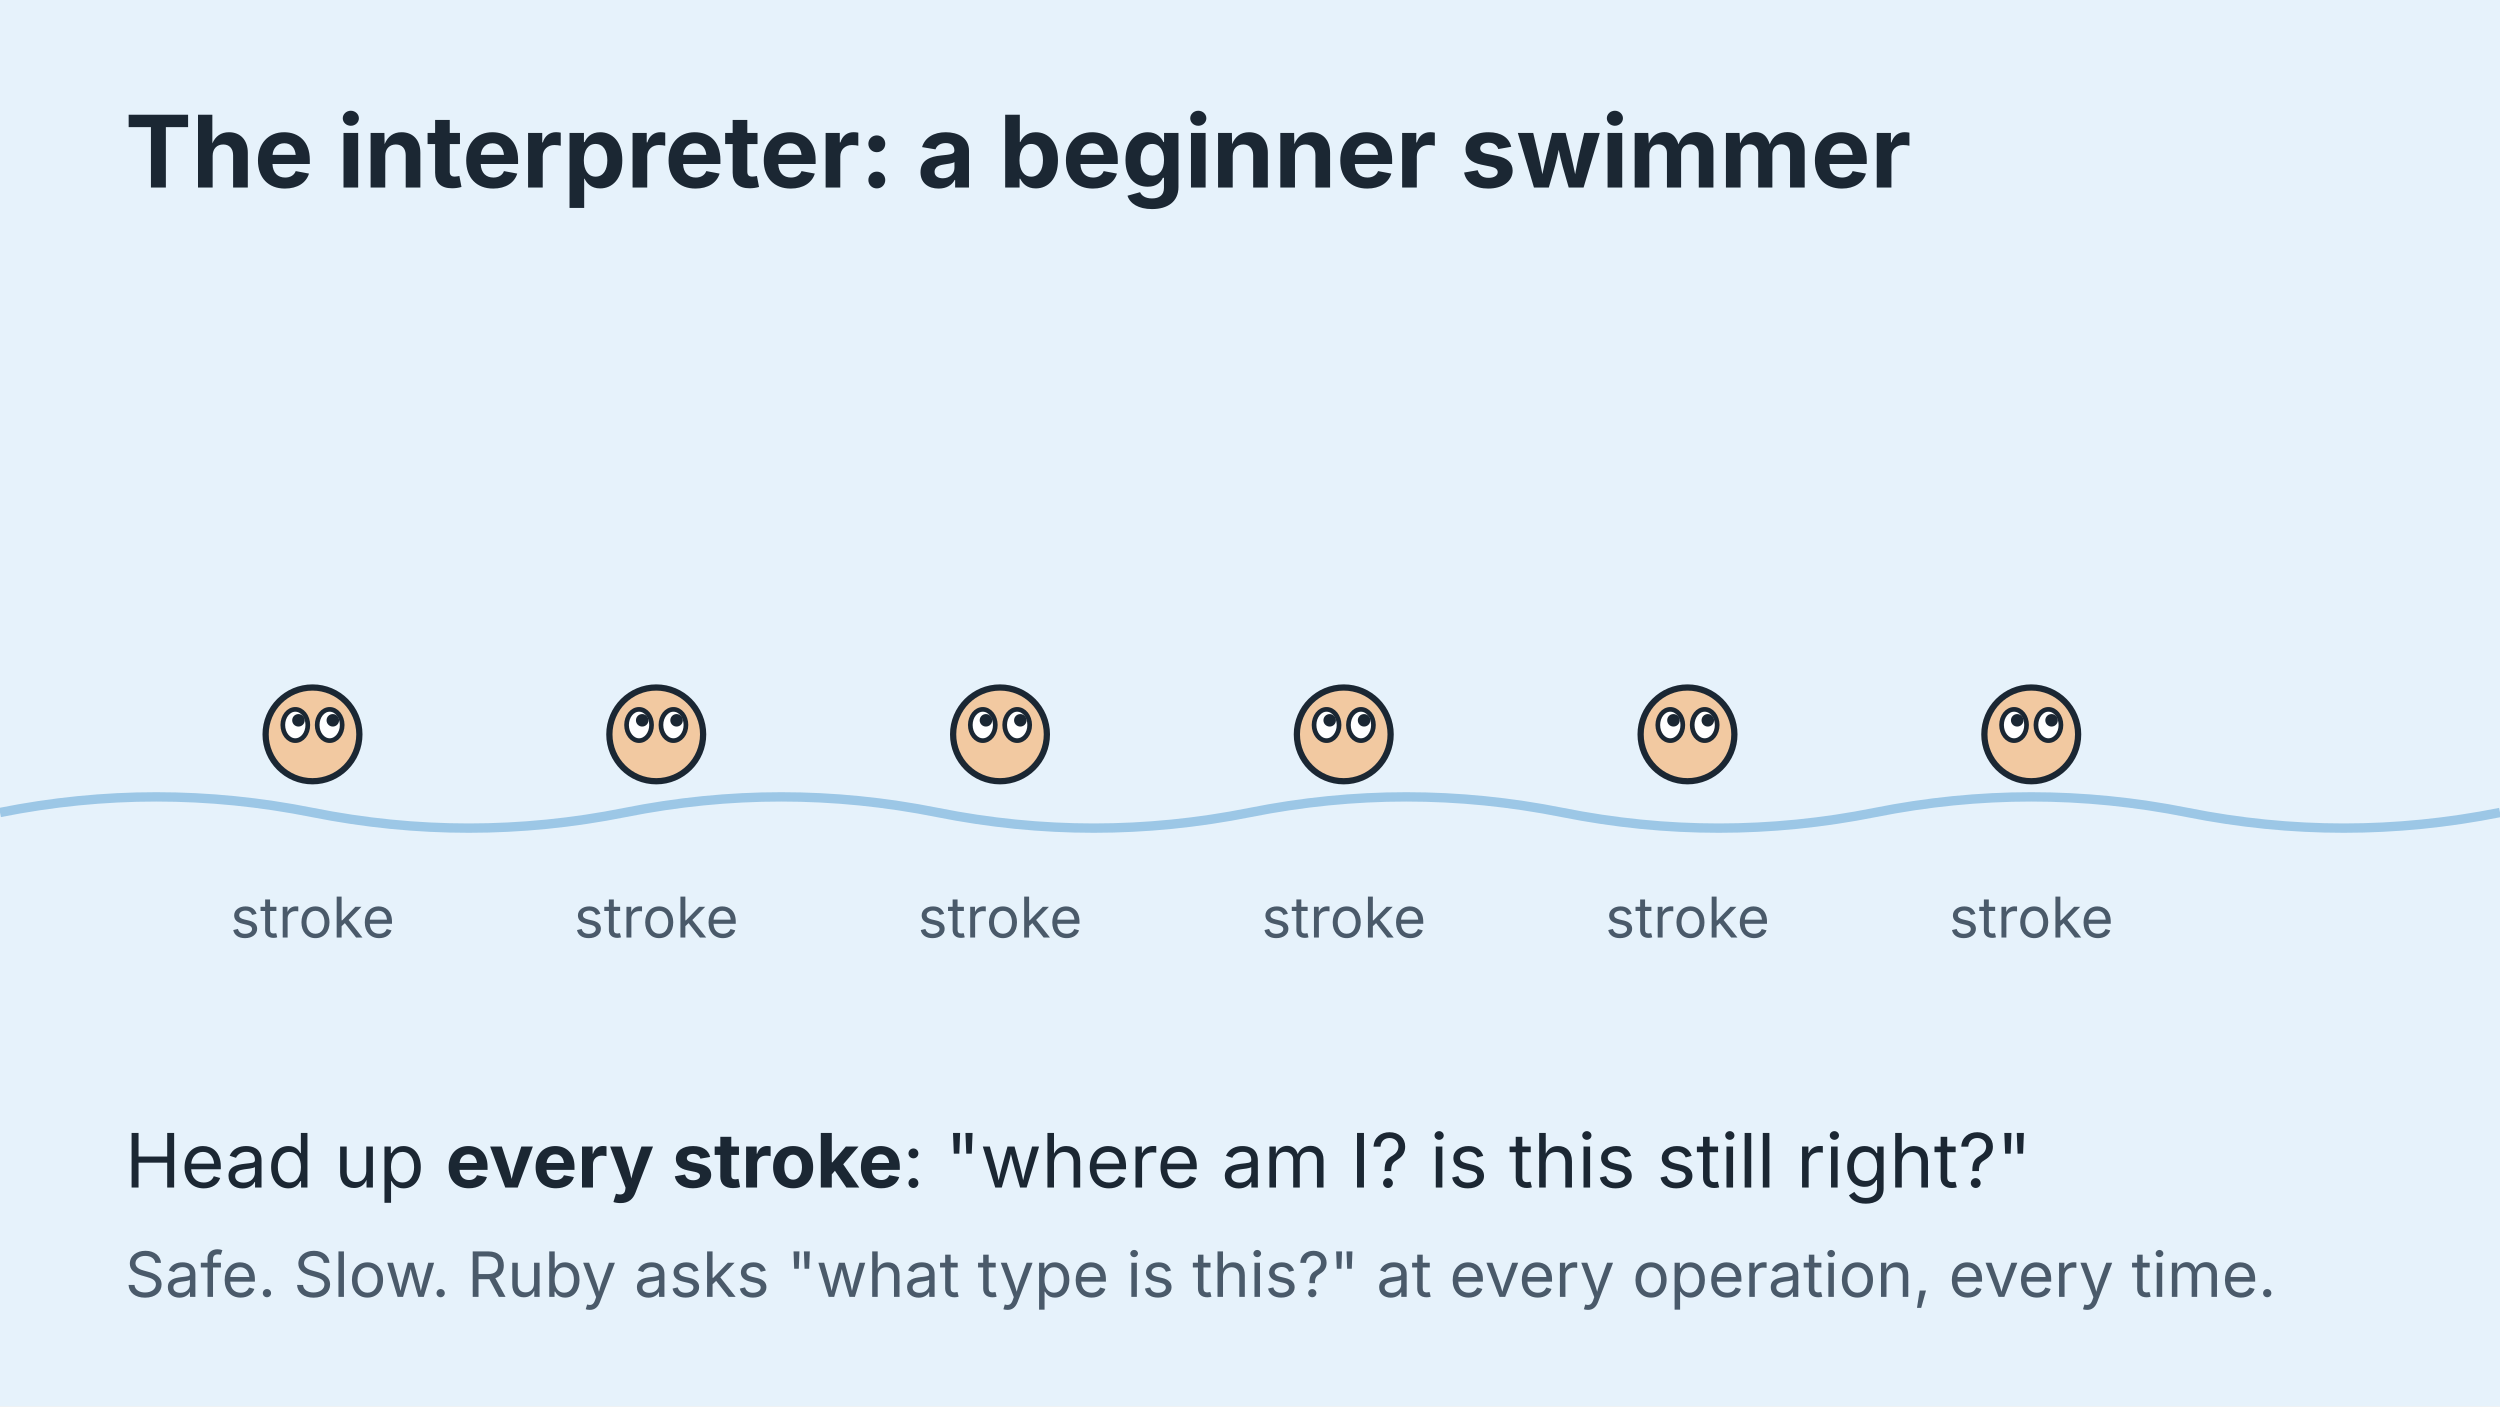
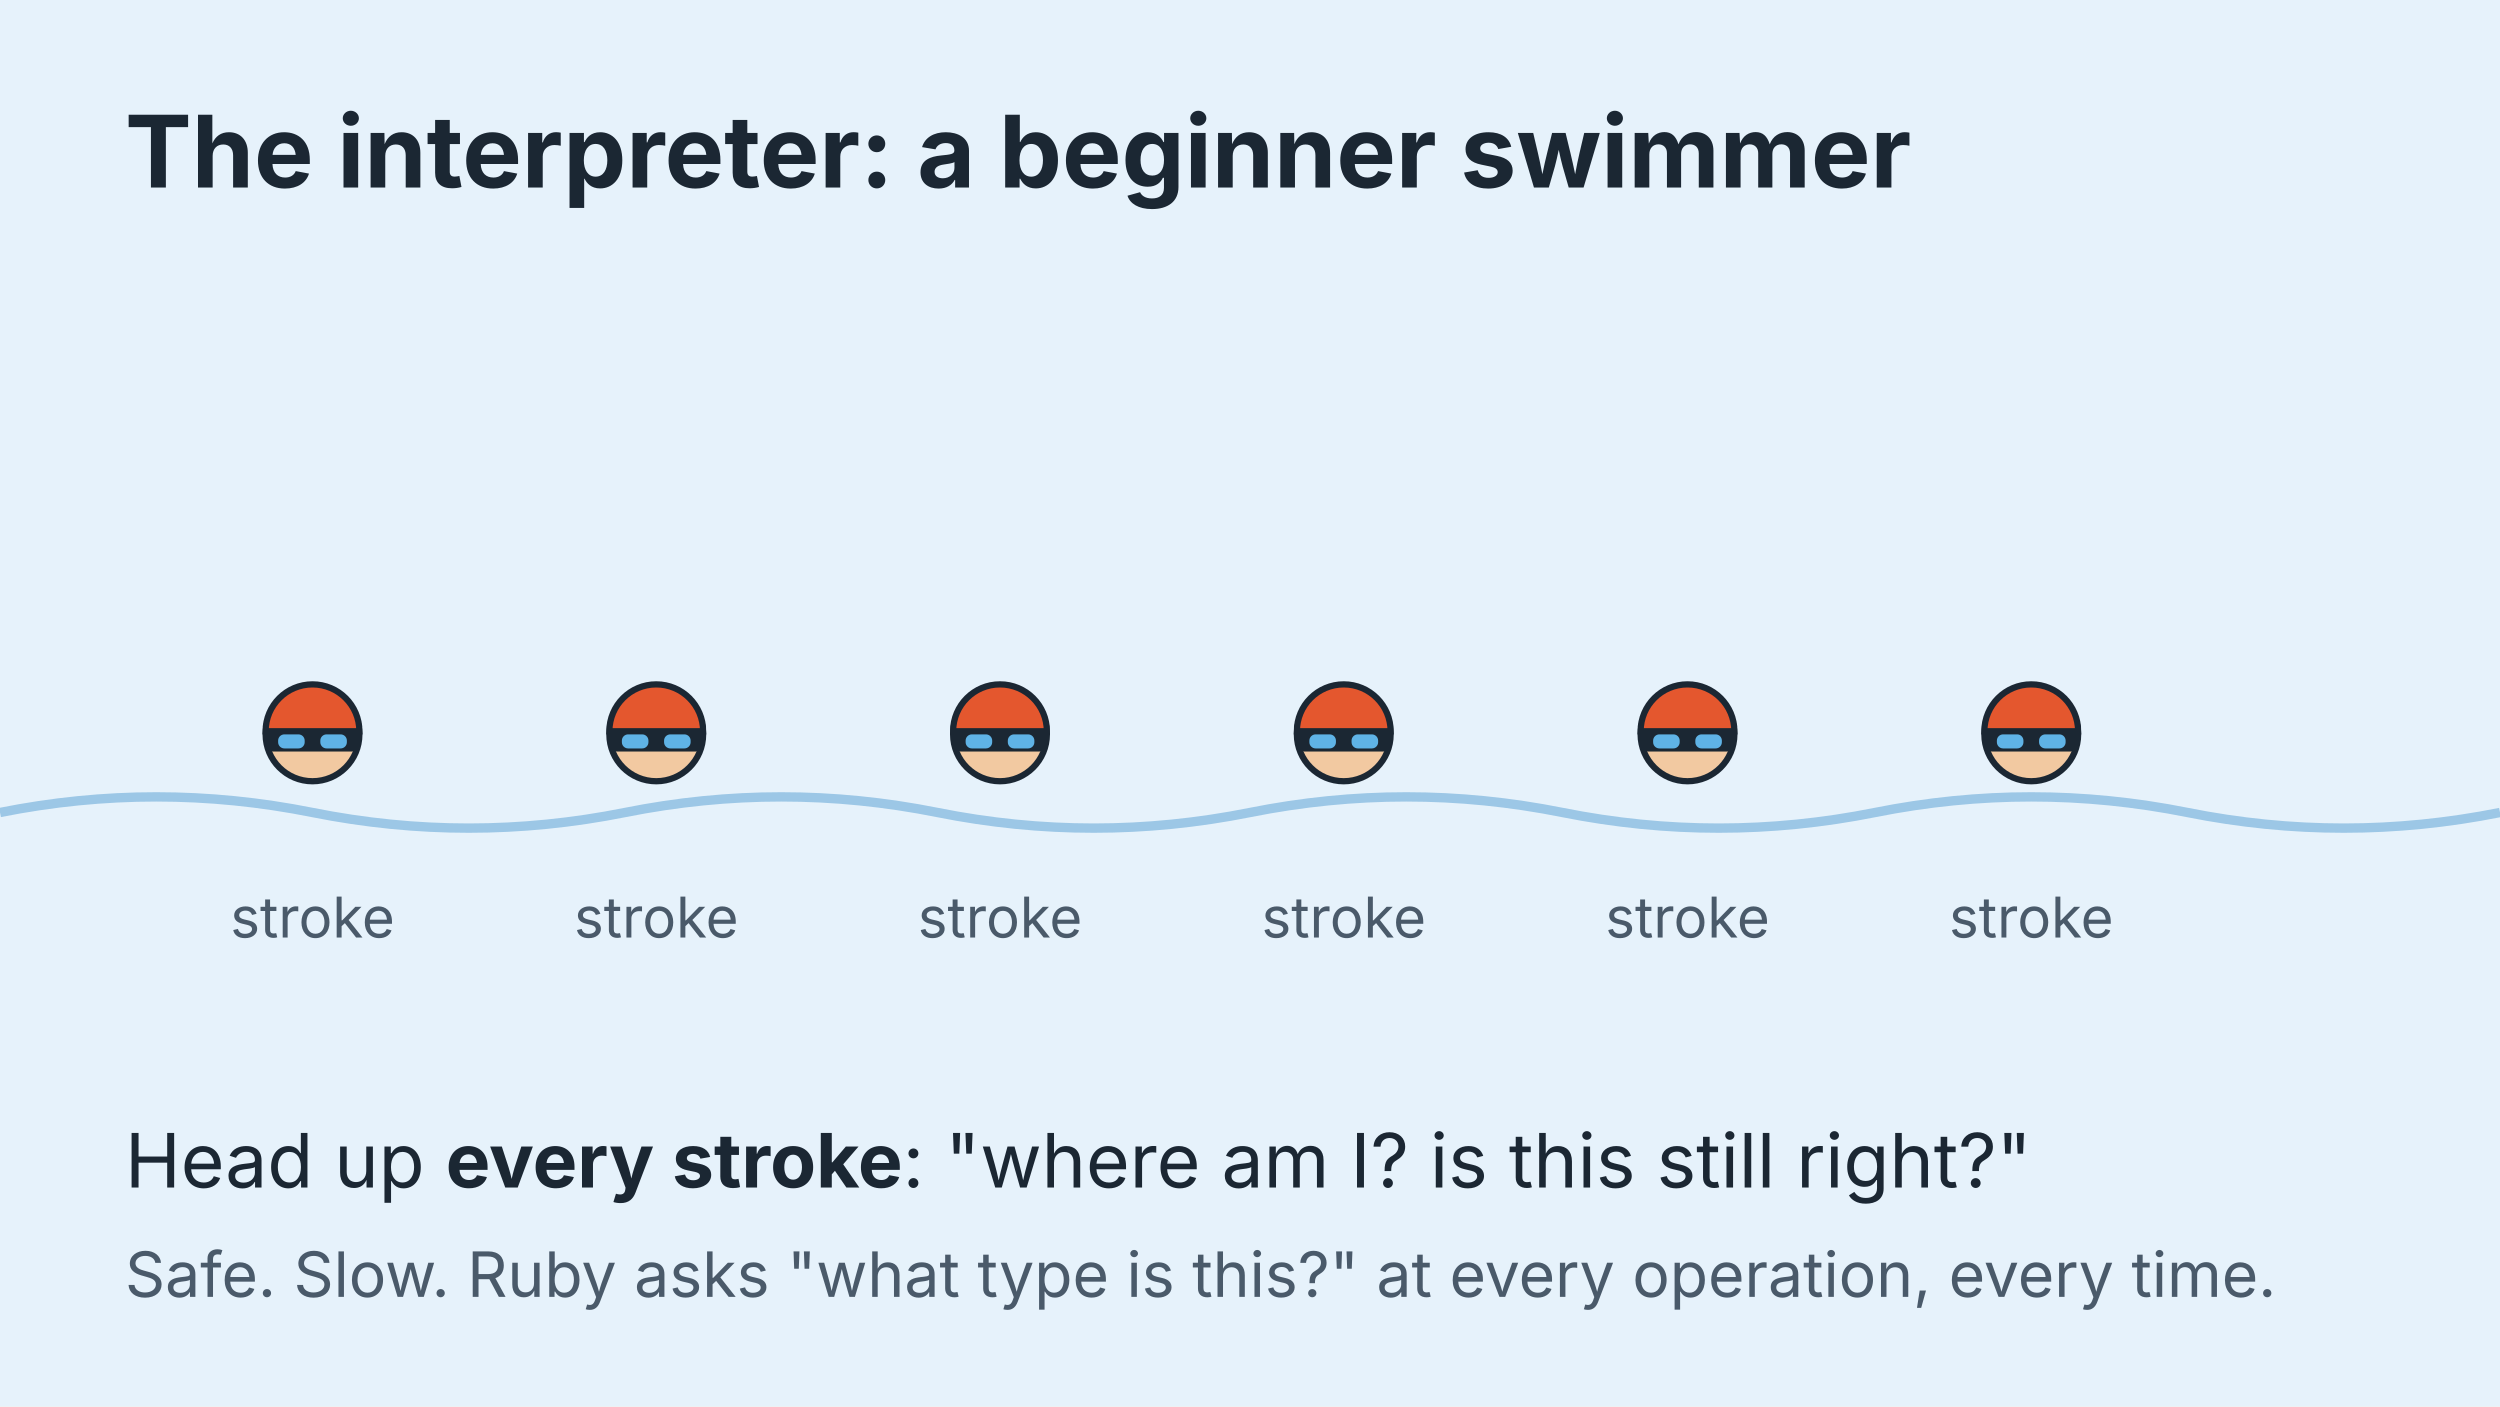
<svg xmlns="http://www.w3.org/2000/svg" viewBox="0 0 1600 900" font-family="system-ui, -apple-system, Segoe UI, sans-serif">
  <rect width="1600" height="900" fill="#e6f2fb" />
  <path d="M0 520 Q100 500 200 520 T400 520 T600 520 T800 520 T1000 520 T1200 520 T1400 520 T1600 520" fill="none" stroke="#9cc7e6" stroke-width="6" />
  <text x="80" y="120" font-size="64" font-weight="700" fill="#1b2733">The interpreter: a beginner swimmer</text>
  <g fill="#1b2733" font-size="44" text-anchor="middle">
    <g>
      <g transform="translate(200,470)">
        <circle r="30" fill="#f2c9a1" stroke="#1b2733" stroke-width="4" />
-         <ellipse cx="-11" cy="-6" rx="8" ry="10" fill="#fff" stroke="#1b2733" stroke-width="3" />
-         <ellipse cx="11" cy="-6" rx="8" ry="10" fill="#fff" stroke="#1b2733" stroke-width="3" />
-         <circle cx="-9" cy="-9" r="4" fill="#1b2733" />
-         <circle cx="13" cy="-9" r="4" fill="#1b2733" />
+         <path d="M-30 -2 A30 30 0 0 1 30 -2 Z" fill="#e4572e" stroke="#1b2733" stroke-width="4" />
+         <rect x="-31" y="-2" width="62" height="13" rx="6" fill="#1b2733" />
+         <rect x="-22" y="0" width="17" height="9" rx="4" fill="#5fb3e6" />
+         <rect x="5" y="0" width="17" height="9" rx="4" fill="#5fb3e6" />
      </g>
    </g>
    <g>
      <g transform="translate(420,470)">
        <circle r="30" fill="#f2c9a1" stroke="#1b2733" stroke-width="4" />
-         <ellipse cx="-11" cy="-6" rx="8" ry="10" fill="#fff" stroke="#1b2733" stroke-width="3" />
-         <ellipse cx="11" cy="-6" rx="8" ry="10" fill="#fff" stroke="#1b2733" stroke-width="3" />
-         <circle cx="-9" cy="-9" r="4" fill="#1b2733" />
-         <circle cx="13" cy="-9" r="4" fill="#1b2733" />
+         <path d="M-30 -2 A30 30 0 0 1 30 -2 Z" fill="#e4572e" stroke="#1b2733" stroke-width="4" />
+         <rect x="-31" y="-2" width="62" height="13" rx="6" fill="#1b2733" />
+         <rect x="-22" y="0" width="17" height="9" rx="4" fill="#5fb3e6" />
+         <rect x="5" y="0" width="17" height="9" rx="4" fill="#5fb3e6" />
      </g>
    </g>
    <g>
      <g transform="translate(640,470)">
        <circle r="30" fill="#f2c9a1" stroke="#1b2733" stroke-width="4" />
-         <ellipse cx="-11" cy="-6" rx="8" ry="10" fill="#fff" stroke="#1b2733" stroke-width="3" />
-         <ellipse cx="11" cy="-6" rx="8" ry="10" fill="#fff" stroke="#1b2733" stroke-width="3" />
-         <circle cx="-9" cy="-9" r="4" fill="#1b2733" />
-         <circle cx="13" cy="-9" r="4" fill="#1b2733" />
+         <path d="M-30 -2 A30 30 0 0 1 30 -2 Z" fill="#e4572e" stroke="#1b2733" stroke-width="4" />
+         <rect x="-31" y="-2" width="62" height="13" rx="6" fill="#1b2733" />
+         <rect x="-22" y="0" width="17" height="9" rx="4" fill="#5fb3e6" />
+         <rect x="5" y="0" width="17" height="9" rx="4" fill="#5fb3e6" />
      </g>
    </g>
    <g>
      <g transform="translate(860,470)">
        <circle r="30" fill="#f2c9a1" stroke="#1b2733" stroke-width="4" />
-         <ellipse cx="-11" cy="-6" rx="8" ry="10" fill="#fff" stroke="#1b2733" stroke-width="3" />
-         <ellipse cx="11" cy="-6" rx="8" ry="10" fill="#fff" stroke="#1b2733" stroke-width="3" />
-         <circle cx="-9" cy="-9" r="4" fill="#1b2733" />
-         <circle cx="13" cy="-9" r="4" fill="#1b2733" />
+         <path d="M-30 -2 A30 30 0 0 1 30 -2 Z" fill="#e4572e" stroke="#1b2733" stroke-width="4" />
+         <rect x="-31" y="-2" width="62" height="13" rx="6" fill="#1b2733" />
+         <rect x="-22" y="0" width="17" height="9" rx="4" fill="#5fb3e6" />
+         <rect x="5" y="0" width="17" height="9" rx="4" fill="#5fb3e6" />
      </g>
    </g>
    <g>
      <g transform="translate(1080,470)">
        <circle r="30" fill="#f2c9a1" stroke="#1b2733" stroke-width="4" />
-         <ellipse cx="-11" cy="-6" rx="8" ry="10" fill="#fff" stroke="#1b2733" stroke-width="3" />
-         <ellipse cx="11" cy="-6" rx="8" ry="10" fill="#fff" stroke="#1b2733" stroke-width="3" />
-         <circle cx="-9" cy="-9" r="4" fill="#1b2733" />
-         <circle cx="13" cy="-9" r="4" fill="#1b2733" />
+         <path d="M-30 -2 A30 30 0 0 1 30 -2 Z" fill="#e4572e" stroke="#1b2733" stroke-width="4" />
+         <rect x="-31" y="-2" width="62" height="13" rx="6" fill="#1b2733" />
+         <rect x="-22" y="0" width="17" height="9" rx="4" fill="#5fb3e6" />
+         <rect x="5" y="0" width="17" height="9" rx="4" fill="#5fb3e6" />
      </g>
    </g>
    <g>
      <g transform="translate(1300,470)">
        <circle r="30" fill="#f2c9a1" stroke="#1b2733" stroke-width="4" />
-         <ellipse cx="-11" cy="-6" rx="8" ry="10" fill="#fff" stroke="#1b2733" stroke-width="3" />
-         <ellipse cx="11" cy="-6" rx="8" ry="10" fill="#fff" stroke="#1b2733" stroke-width="3" />
-         <circle cx="-9" cy="-9" r="4" fill="#1b2733" />
-         <circle cx="13" cy="-9" r="4" fill="#1b2733" />
+         <path d="M-30 -2 A30 30 0 0 1 30 -2 Z" fill="#e4572e" stroke="#1b2733" stroke-width="4" />
+         <rect x="-31" y="-2" width="62" height="13" rx="6" fill="#1b2733" />
+         <rect x="-22" y="0" width="17" height="9" rx="4" fill="#5fb3e6" />
+         <rect x="5" y="0" width="17" height="9" rx="4" fill="#5fb3e6" />
      </g>
    </g>
  </g>
  <g font-size="36" fill="#4a5a6a" text-anchor="middle">
    <text x="200" y="600">stroke</text>
    <text x="420" y="600">stroke</text>
    <text x="640" y="600">stroke</text>
    <text x="860" y="600">stroke</text>
    <text x="1080" y="600">stroke</text>
    <text x="1300" y="600">stroke</text>
  </g>
  <text x="80" y="760" font-size="48" fill="#1b2733">Head up <tspan font-weight="700">every stroke</tspan>: "where am I? is this still right?"</text>
  <text x="80" y="830" font-size="40" fill="#4a5a6a">Safe. Slow. Ruby asks "what type is this?" at every operation, every time.</text>
</svg>
